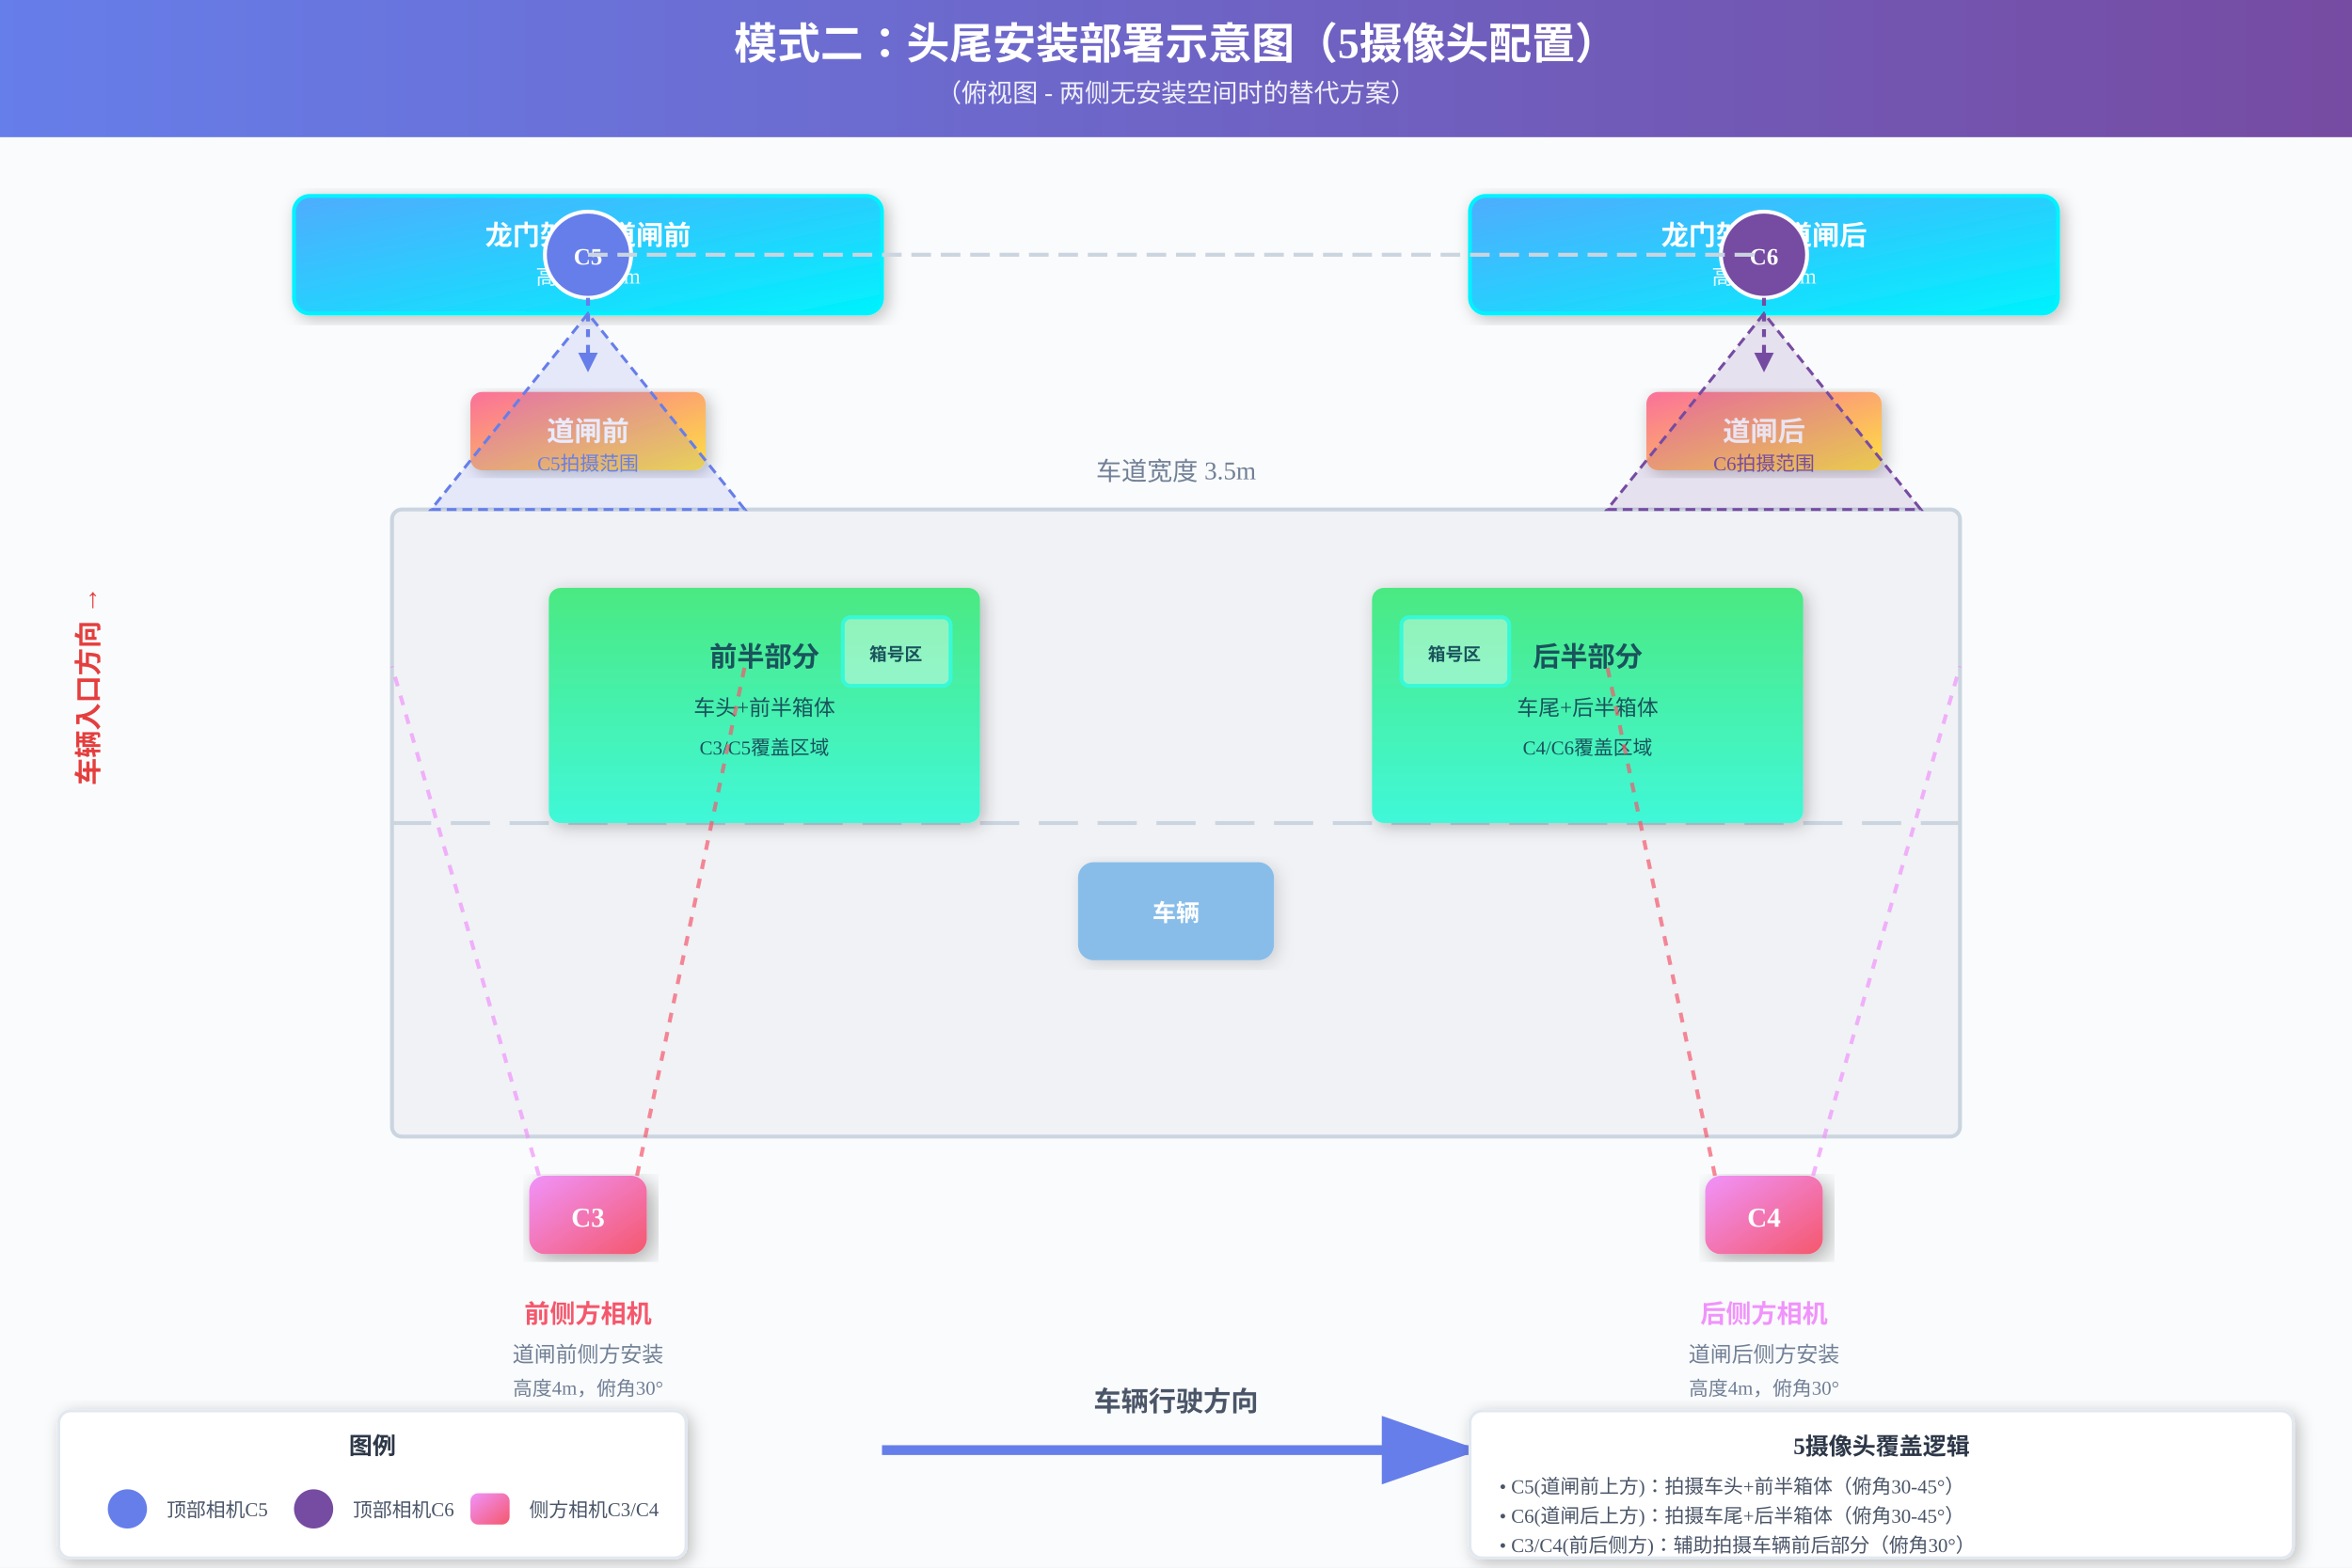
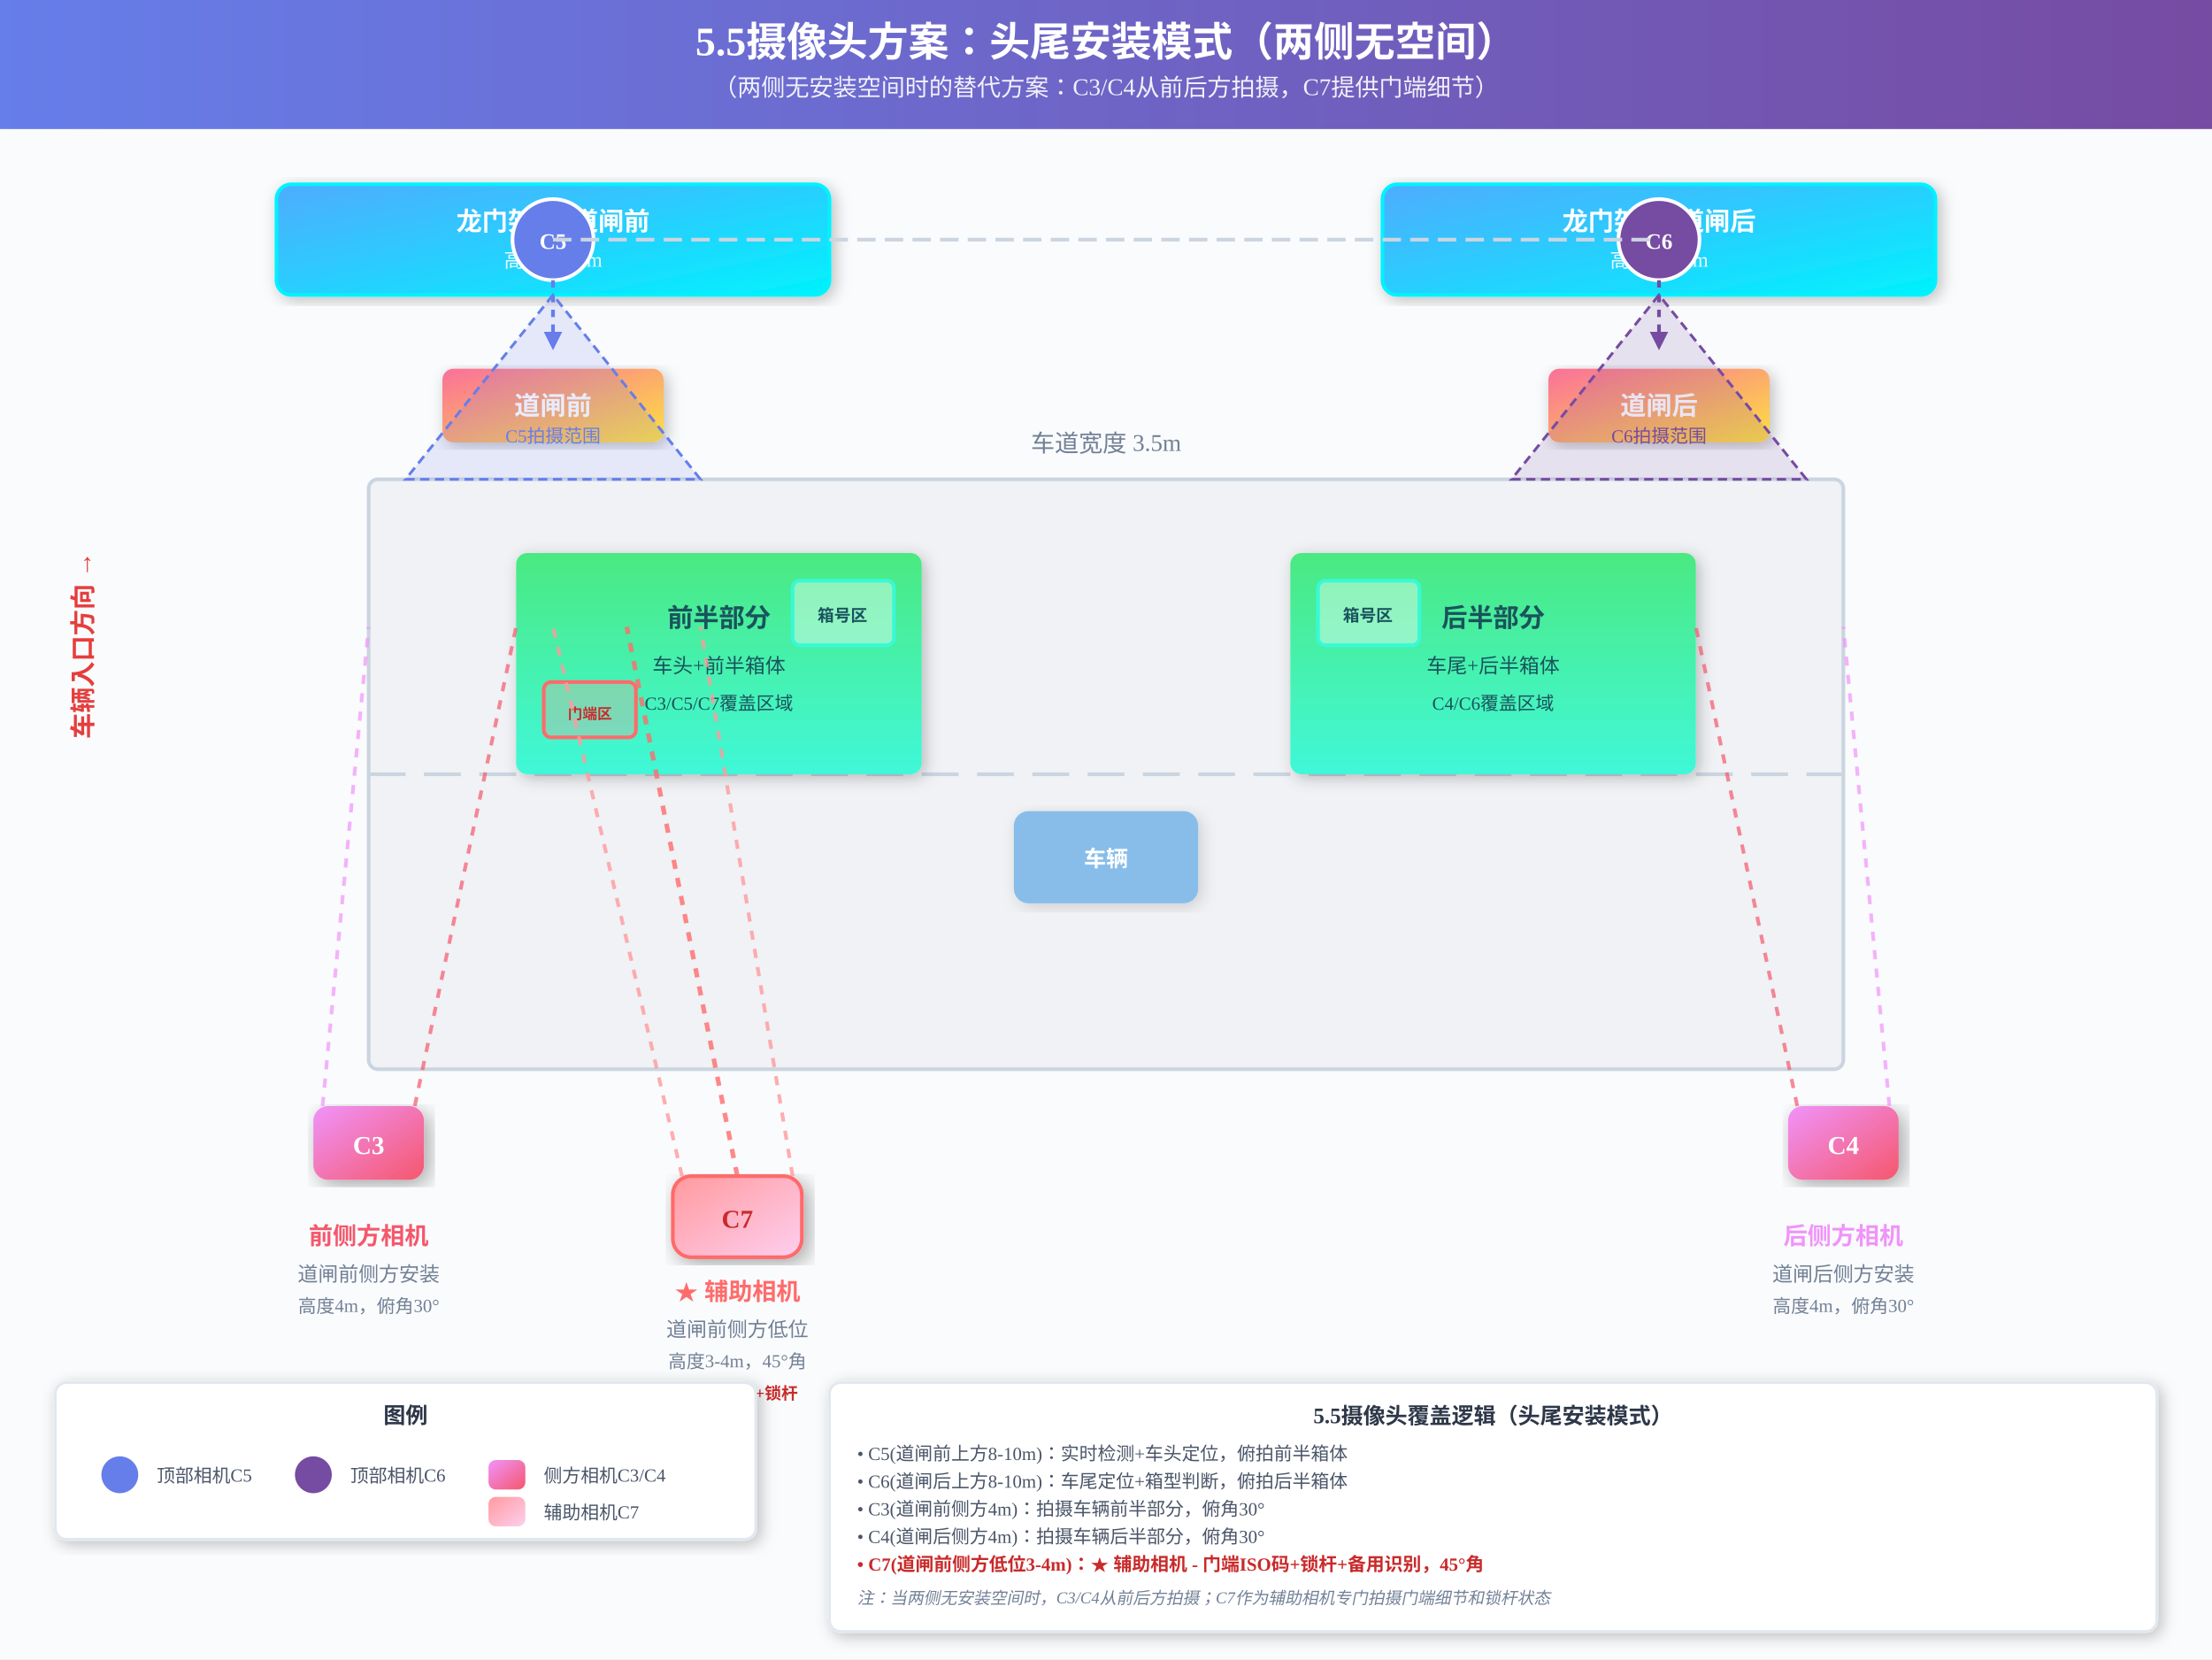
- <svg xmlns="http://www.w3.org/2000/svg" width="1200" height="800">
+ <svg xmlns="http://www.w3.org/2000/svg" width="1200" height="900">
  <defs>
    <linearGradient id="headerGrad" x1="0%" y1="0%" x2="100%" y2="0%">
      <stop offset="0%" style="stop-color:#667eea;stop-opacity:1" />
      <stop offset="100%" style="stop-color:#764ba2;stop-opacity:1" />
    </linearGradient>
    <linearGradient id="processGrad" x1="0%" y1="0%" x2="100%" y2="100%">
      <stop offset="0%" style="stop-color:#f093fb;stop-opacity:1" />
      <stop offset="100%" style="stop-color:#f5576c;stop-opacity:1" />
    </linearGradient>
    <linearGradient id="topCameraGrad" x1="0%" y1="0%" x2="100%" y2="100%">
      <stop offset="0%" style="stop-color:#4facfe;stop-opacity:1" />
      <stop offset="100%" style="stop-color:#00f2fe;stop-opacity:1" />
    </linearGradient>
    <linearGradient id="dualBoxGrad" x1="0%" y1="0%" x2="0%" y2="100%">
      <stop offset="0%" style="stop-color:#43e97b;stop-opacity:1" />
      <stop offset="100%" style="stop-color:#38f9d7;stop-opacity:1" />
    </linearGradient>
    <linearGradient id="gateGrad" x1="0%" y1="0%" x2="100%" y2="100%">
      <stop offset="0%" style="stop-color:#fa709a;stop-opacity:1" />
      <stop offset="100%" style="stop-color:#fee140;stop-opacity:1" />
    </linearGradient>
+     <linearGradient id="auxCameraGrad" x1="0%" y1="0%" x2="100%" y2="100%">
+       <stop offset="0%" style="stop-color:#ff9a9e;stop-opacity:1" />
+       <stop offset="100%" style="stop-color:#fecfef;stop-opacity:1" />
+     </linearGradient>
    <filter id="shadow">
      <feDropShadow dx="2" dy="2" stdDeviation="4" flood-opacity="0.25" />
    </filter>
    <filter id="strongShadow">
      <feDropShadow dx="3" dy="3" stdDeviation="6" flood-opacity="0.35" />
    </filter>
    <marker id="arrowBlue" markerWidth="10" markerHeight="7" refX="9" refY="3.5" orient="auto">
      <polygon points="0 0, 10 3.5, 0 7" fill="#667eea" />
    </marker>
    <marker id="arrowPink" markerWidth="10" markerHeight="7" refX="9" refY="3.5" orient="auto">
      <polygon points="0 0, 10 3.5, 0 7" fill="#f5576c" />
    </marker>
    <marker id="arrowCyan" markerWidth="10" markerHeight="7" refX="9" refY="3.5" orient="auto">
      <polygon points="0 0, 10 3.5, 0 7" fill="#00f2fe" />
    </marker>
+     <marker id="arrowAux" markerWidth="10" markerHeight="7" refX="9" refY="3.5" orient="auto">
+       <polygon points="0 0, 10 3.5, 0 7" fill="#ff6b6b" />
+     </marker>
  </defs>
-   <rect width="1200" height="800" fill="#fafbfc" />
+   <rect width="1200" height="900" fill="#fafbfc" />
  <g transform="translate(0, 0)">
    <rect width="1200" height="70" fill="url(#headerGrad)" />
    <text x="600" y="30" text-anchor="middle" font-size="22" fill="white" font-weight="bold">
-       模式二：头尾安装部署示意图（5摄像头配置）
+       5.5摄像头方案：头尾安装模式（两侧无空间）
    </text>
    <text x="600" y="52" text-anchor="middle" font-size="13" fill="rgba(255,255,255,0.9)">
-       （俯视图 - 两侧无安装空间时的替代方案）
+       （两侧无安装空间时的替代方案：C3/C4从前后方拍摄，C7提供门端细节）
    </text>
  </g>
  <g transform="translate(50, 350)">
    <text x="0" y="0" text-anchor="middle" font-size="14" fill="#e53e3e" font-weight="bold" transform="rotate(-90)">车辆入口方向 →</text>
  </g>
  <g transform="translate(150, 100)">
    <rect x="0" y="0" width="300" height="60" rx="8" fill="url(#topCameraGrad)" stroke="#00f2fe" stroke-width="2" filter="url(#shadow)" />
    <text x="150" y="25" text-anchor="middle" font-size="14" fill="white" font-weight="bold">龙门架A - 道闸前</text>
    <text x="150" y="45" text-anchor="middle" font-size="11" fill="rgba(255,255,255,0.9)">高度 8-10m</text>
    <g transform="translate(150, 30)">
      <circle cx="0" cy="0" r="22" fill="#667eea" stroke="white" stroke-width="2" />
      <text x="0" y="5" text-anchor="middle" font-size="12" fill="white" font-weight="bold">C5</text>
      <path d="M 0,22 L 0,50" stroke="#667eea" stroke-width="2" stroke-dasharray="4,4" />
      <polygon points="-5,50 0,60 5,50" fill="#667eea" />
    </g>
  </g>
  <g transform="translate(750, 100)">
    <rect x="0" y="0" width="300" height="60" rx="8" fill="url(#topCameraGrad)" stroke="#00f2fe" stroke-width="2" filter="url(#shadow)" />
    <text x="150" y="25" text-anchor="middle" font-size="14" fill="white" font-weight="bold">龙门架B - 道闸后</text>
    <text x="150" y="45" text-anchor="middle" font-size="11" fill="rgba(255,255,255,0.9)">高度 8-10m</text>
    <g transform="translate(150, 30)">
      <circle cx="0" cy="0" r="22" fill="#764ba2" stroke="white" stroke-width="2" />
      <text x="0" y="5" text-anchor="middle" font-size="12" fill="white" font-weight="bold">C6</text>
      <path d="M 0,22 L 0,50" stroke="#764ba2" stroke-width="2" stroke-dasharray="4,4" />
      <polygon points="-5,50 0,60 5,50" fill="#764ba2" />
    </g>
  </g>
  <line x1="300" y1="130" x2="900" y2="130" stroke="#cbd5e0" stroke-width="2" stroke-dasharray="10,5" />
  <g transform="translate(300, 200)">
    <rect x="-60" y="0" width="120" height="40" rx="6" fill="url(#gateGrad)" filter="url(#shadow)" />
    <text x="0" y="25" text-anchor="middle" font-size="14" fill="white" font-weight="bold">道闸前</text>
  </g>
  <g transform="translate(900, 200)">
    <rect x="-60" y="0" width="120" height="40" rx="6" fill="url(#gateGrad)" filter="url(#shadow)" />
    <text x="0" y="25" text-anchor="middle" font-size="14" fill="white" font-weight="bold">道闸后</text>
  </g>
  <g transform="translate(200, 260)">
    <rect x="0" y="0" width="800" height="320" fill="#f0f2f5" stroke="#cbd5e0" stroke-width="2" rx="5" />
    <text x="400" y="-15" text-anchor="middle" font-size="13" fill="#718096">车道宽度 3.5m</text>
    <line x1="0" y1="160" x2="800" y2="160" stroke="#cbd5e0" stroke-width="2" stroke-dasharray="20,10" />
    <g transform="translate(80, 40)">
      <rect x="0" y="0" width="220" height="120" rx="6" fill="url(#dualBoxGrad)" filter="url(#shadow)" opacity="0.95" />
      <text x="110" y="40" text-anchor="middle" font-size="14" fill="#1a535c" font-weight="bold">前半部分</text>
      <text x="110" y="65" text-anchor="middle" font-size="11" fill="#1a535c">车头+前半箱体</text>
-       <text x="110" y="85" text-anchor="middle" font-size="10" fill="#1a535c">C3/C5覆盖区域</text>
+       <text x="110" y="85" text-anchor="middle" font-size="10" fill="#1a535c">C3/C5/C7覆盖区域</text>
      <rect x="150" y="15" width="55" height="35" rx="4" fill="rgba(255,255,255,0.4)" stroke="#38f9d7" stroke-width="2" />
      <text x="177" y="37" text-anchor="middle" font-size="9" fill="#1a535c" font-weight="bold">箱号区</text>
+       <rect x="15" y="70" width="50" height="30" rx="4" fill="rgba(255,154,158,0.3)" stroke="#ff6b6b" stroke-width="2" />
+       <text x="40" y="90" text-anchor="middle" font-size="8" fill="#c92a2a" font-weight="bold">门端区</text>
    </g>
    <g transform="translate(500, 40)">
      <rect x="0" y="0" width="220" height="120" rx="6" fill="url(#dualBoxGrad)" filter="url(#shadow)" opacity="0.95" />
      <text x="110" y="40" text-anchor="middle" font-size="14" fill="#1a535c" font-weight="bold">后半部分</text>
      <text x="110" y="65" text-anchor="middle" font-size="11" fill="#1a535c">车尾+后半箱体</text>
      <text x="110" y="85" text-anchor="middle" font-size="10" fill="#1a535c">C4/C6覆盖区域</text>
      <rect x="15" y="15" width="55" height="35" rx="4" fill="rgba(255,255,255,0.4)" stroke="#38f9d7" stroke-width="2" />
      <text x="42" y="37" text-anchor="middle" font-size="9" fill="#1a535c" font-weight="bold">箱号区</text>
    </g>
    <g transform="translate(350, 180)">
      <rect x="0" y="0" width="100" height="50" rx="8" fill="#4299e1" opacity="0.6" filter="url(#shadow)" />
      <text x="50" y="30" text-anchor="middle" font-size="12" fill="white" font-weight="bold">车辆</text>
    </g>
  </g>
-   <g transform="translate(300, 620)">
+   <g transform="translate(200, 620)">
    <rect x="-30" y="-20" width="60" height="40" rx="8" fill="url(#processGrad)" filter="url(#strongShadow)" />
    <text x="0" y="6" text-anchor="middle" font-size="14" fill="white" font-weight="bold">C3</text>
    <text x="0" y="55" text-anchor="middle" font-size="13" fill="#f5576c" font-weight="bold">前侧方相机</text>
    <text x="0" y="75" text-anchor="middle" font-size="11" fill="#718096">道闸前侧方安装</text>
    <text x="0" y="92" text-anchor="middle" font-size="10" fill="#718096">高度4m，俯角30°</text>
-     <path d="M -25,-20 L -100,-280" stroke="#f093fb" stroke-width="2" stroke-dasharray="5,5" opacity="0.7" />
+     <path d="M -25,-20 L 0,-280" stroke="#f093fb" stroke-width="2" stroke-dasharray="5,5" opacity="0.7" />
    <path d="M 25,-20 L 80,-280" stroke="#f5576c" stroke-width="2" stroke-dasharray="5,5" opacity="0.7" />
  </g>
-   <g transform="translate(900, 620)">
+   <g transform="translate(1000, 620)">
    <rect x="-30" y="-20" width="60" height="40" rx="8" fill="url(#processGrad)" filter="url(#strongShadow)" />
    <text x="0" y="6" text-anchor="middle" font-size="14" fill="white" font-weight="bold">C4</text>
    <text x="0" y="55" text-anchor="middle" font-size="13" fill="#f093fb" font-weight="bold">后侧方相机</text>
    <text x="0" y="75" text-anchor="middle" font-size="11" fill="#718096">道闸后侧方安装</text>
    <text x="0" y="92" text-anchor="middle" font-size="10" fill="#718096">高度4m，俯角30°</text>
    <path d="M -25,-20 L -80,-280" stroke="#f5576c" stroke-width="2" stroke-dasharray="5,5" opacity="0.7" />
-     <path d="M 25,-20 L 100,-280" stroke="#f093fb" stroke-width="2" stroke-dasharray="5,5" opacity="0.7" />
+     <path d="M 25,-20 L 0,-280" stroke="#f093fb" stroke-width="2" stroke-dasharray="5,5" opacity="0.7" />
+   </g>
+   <g transform="translate(400, 660)">
+     <rect x="-35" y="-22" width="70" height="44" rx="10" fill="url(#auxCameraGrad)" stroke="#ff6b6b" stroke-width="2" filter="url(#strongShadow)" />
+     <text x="0" y="6" text-anchor="middle" font-size="14" fill="#c92a2a" font-weight="bold">C7</text>
+     <text x="0" y="45" text-anchor="middle" font-size="13" fill="#ff6b6b" font-weight="bold">★ 辅助相机</text>
+     <text x="0" y="65" text-anchor="middle" font-size="11" fill="#718096">道闸前侧方低位</text>
+     <text x="0" y="82" text-anchor="middle" font-size="10" fill="#718096">高度3-4m，45°角</text>
+     <text x="0" y="99" text-anchor="middle" font-size="9" fill="#c92a2a" font-weight="bold">门端ISO码+锁杆</text>
+     <path d="M -30,-22 L -100,-320" stroke="#ff9a9e" stroke-width="2" stroke-dasharray="5,5" opacity="0.8" />
+     <path d="M 0,-22 L -60,-320" stroke="#ff6b6b" stroke-width="2.5" stroke-dasharray="5,5" opacity="0.8" />
+     <path d="M 30,-22 L -20,-320" stroke="#ff9a9e" stroke-width="2" stroke-dasharray="5,5" opacity="0.8" />
  </g>
  <g transform="translate(300, 160)">
    <path d="M 0,0 L -80,100 L 80,100 Z" fill="rgba(102,126,234,0.15)" stroke="#667eea" stroke-width="1.5" stroke-dasharray="5,3" />
    <text x="0" y="80" text-anchor="middle" font-size="10" fill="#667eea">C5拍摄范围</text>
  </g>
  <g transform="translate(900, 160)">
    <path d="M 0,0 L -80,100 L 80,100 Z" fill="rgba(118,75,162,0.15)" stroke="#764ba2" stroke-width="1.5" stroke-dasharray="5,3" />
    <text x="0" y="80" text-anchor="middle" font-size="10" fill="#764ba2">C6拍摄范围</text>
  </g>
-   <g transform="translate(600, 740)">
+   <g transform="translate(600, 820)">
    <text x="0" y="-20" text-anchor="middle" font-size="14" fill="#4a5568" font-weight="bold">车辆行驶方向</text>
    <line x1="-150" y1="0" x2="150" y2="0" stroke="#667eea" stroke-width="5" marker-end="url(#arrowBlue)" />
    <polygon points="150,-15 175,0 150,15" fill="#667eea" />
  </g>
-   <g transform="translate(30, 720)">
-     <rect x="0" y="0" width="320" height="75" fill="white" stroke="#e2e8f0" stroke-width="1.5" rx="6" filter="url(#shadow)" />
-     <text x="160" y="22" text-anchor="middle" font-size="12" fill="#2d3748" font-weight="bold">图例</text>
+   <g transform="translate(30, 750)">
+     <rect x="0" y="0" width="380" height="85" fill="white" stroke="#e2e8f0" stroke-width="1.5" rx="6" filter="url(#shadow)" />
+     <text x="190" y="22" text-anchor="middle" font-size="12" fill="#2d3748" font-weight="bold">图例</text>
    <circle cx="35" cy="50" r="10" fill="#667eea" />
    <text x="55" y="54" font-size="10" fill="#4a5568">顶部相机C5</text>
-     <circle cx="130" cy="50" r="10" fill="#764ba2" />
-     <text x="150" y="54" font-size="10" fill="#4a5568">顶部相机C6</text>
-     <rect x="210" y="42" width="20" height="16" rx="4" fill="url(#processGrad)" />
-     <text x="240" y="54" font-size="10" fill="#4a5568">侧方相机C3/C4</text>
+     <circle cx="140" cy="50" r="10" fill="#764ba2" />
+     <text x="160" y="54" font-size="10" fill="#4a5568">顶部相机C6</text>
+     <rect x="235" y="42" width="20" height="16" rx="4" fill="url(#processGrad)" />
+     <text x="265" y="54" font-size="10" fill="#4a5568">侧方相机C3/C4</text>
+     <rect x="235" y="62" width="20" height="16" rx="4" fill="url(#auxCameraGrad)" />
+     <text x="265" y="74" font-size="10" fill="#4a5568">辅助相机C7</text>
  </g>
-   <g transform="translate(750, 720)">
-     <rect x="0" y="0" width="420" height="75" fill="white" stroke="#e2e8f0" stroke-width="1.5" rx="6" filter="url(#shadow)" />
-     <text x="210" y="22" text-anchor="middle" font-size="12" fill="#2d3748" font-weight="bold">5摄像头覆盖逻辑</text>
-     <text x="15" y="42" font-size="10" fill="#4a5568">• C5(道闸前上方)：拍摄车头+前半箱体（俯角30-45°）</text>
-     <text x="15" y="57" font-size="10" fill="#4a5568">• C6(道闸后上方)：拍摄车尾+后半箱体（俯角30-45°）</text>
-     <text x="15" y="72" font-size="10" fill="#4a5568">• C3/C4(前后侧方)：辅助拍摄车辆前后部分（俯角30°）</text>
+   <g transform="translate(450, 750)">
+     <rect x="0" y="0" width="720" height="135" fill="white" stroke="#e2e8f0" stroke-width="1.5" rx="6" filter="url(#shadow)" />
+     <text x="360" y="22" text-anchor="middle" font-size="12" fill="#2d3748" font-weight="bold">5.5摄像头覆盖逻辑（头尾安装模式）</text>
+     <text x="15" y="42" font-size="10" fill="#4a5568">• C5(道闸前上方8-10m)：实时检测+车头定位，俯拍前半箱体</text>
+     <text x="15" y="57" font-size="10" fill="#4a5568">• C6(道闸后上方8-10m)：车尾定位+箱型判断，俯拍后半箱体</text>
+     <text x="15" y="72" font-size="10" fill="#4a5568">• C3(道闸前侧方4m)：拍摄车辆前半部分，俯角30°</text>
+     <text x="15" y="87" font-size="10" fill="#4a5568">• C4(道闸后侧方4m)：拍摄车辆后半部分，俯角30°</text>
+     <text x="15" y="102" font-size="10" fill="#c92a2a" font-weight="bold">• C7(道闸前侧方低位3-4m)：★ 辅助相机 - 门端ISO码+锁杆+备用识别，45°角</text>
+     <text x="15" y="120" font-size="9" fill="#718096" font-style="italic">注：当两侧无安装空间时，C3/C4从前后方拍摄；C7作为辅助相机专门拍摄门端细节和锁杆状态</text>
  </g>
</svg>
